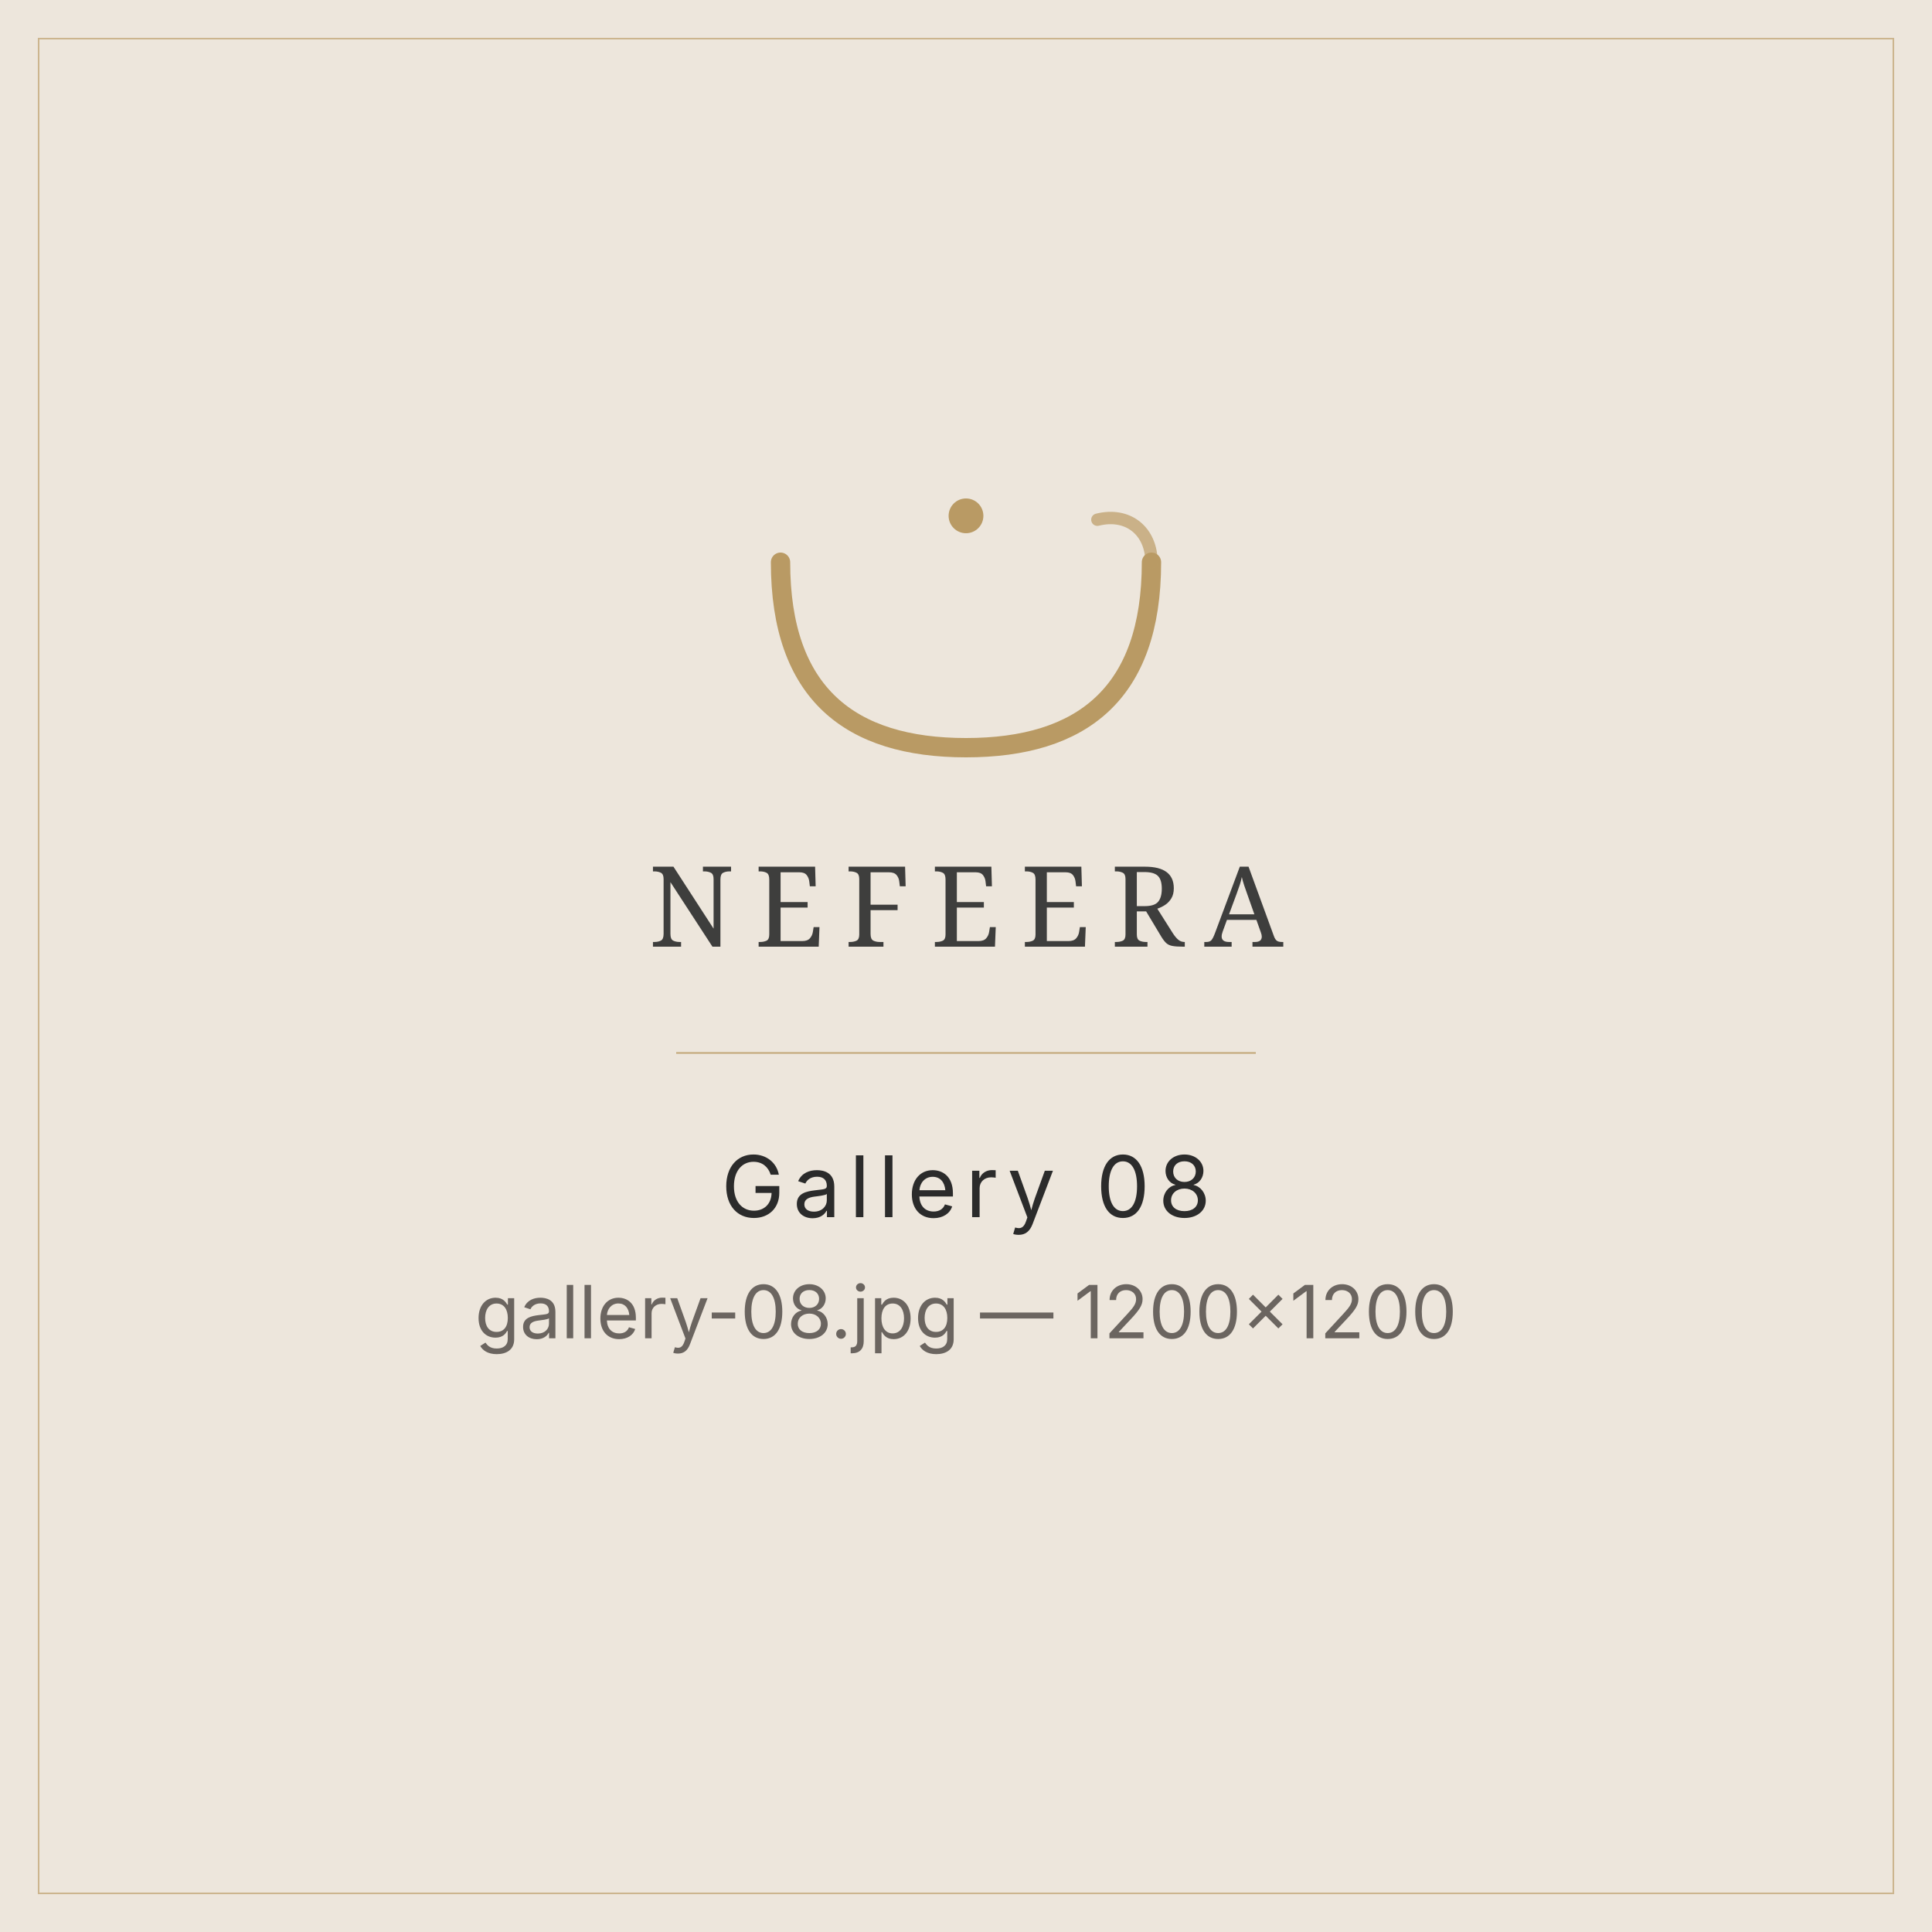
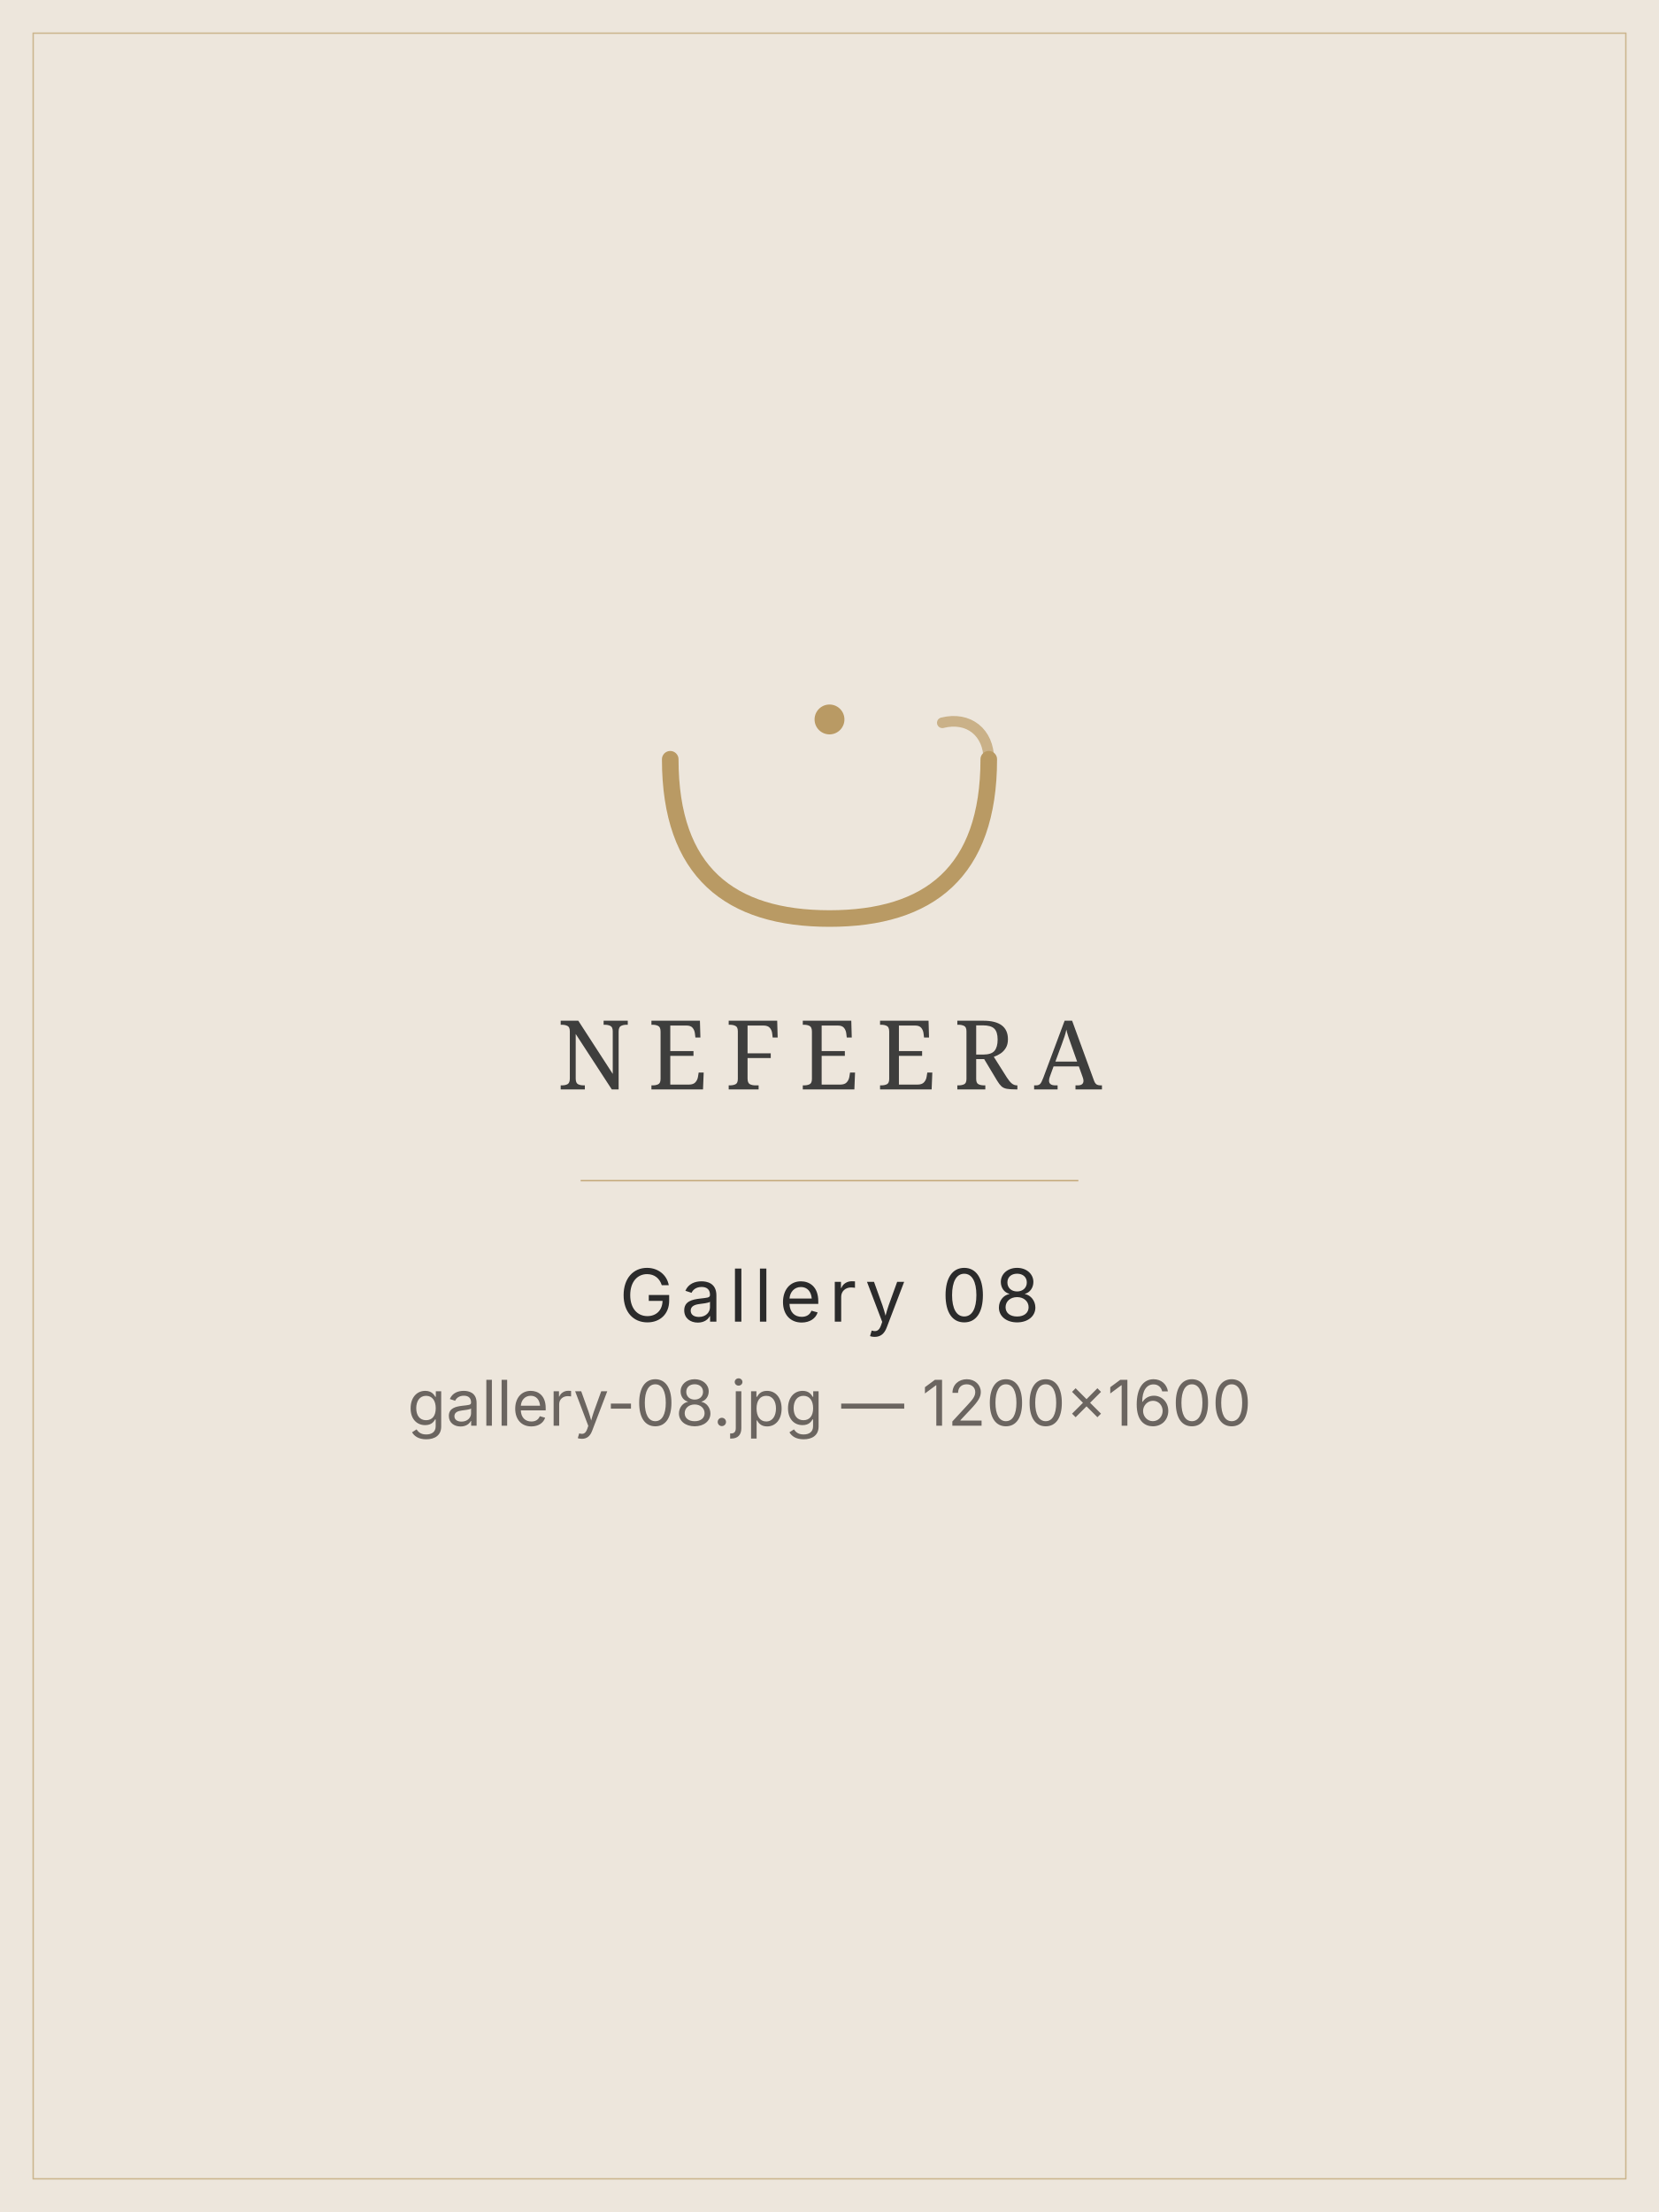
- <svg xmlns="http://www.w3.org/2000/svg" viewBox="0 0 1200 1200" width="1200" height="1200" preserveAspectRatio="xMidYMid slice" role="img" aria-label="Gallery 08 placeholder. Required file: gallery-08.jpg — 1200×1200">
-   <rect width="1200" height="1200" fill="#EDE6DC" />
-   <rect x="24.00" y="24.00" width="1152.00" height="1152.00" fill="none" stroke="#B08D4F" stroke-width="1" vector-effect="non-scaling-stroke" opacity="0.55" />
-   <g transform="translate(456.00 306.00) scale(2.4)" fill="none" stroke="#B08D4F" stroke-linecap="round" stroke-linejoin="round" opacity="0.85">
+ <svg xmlns="http://www.w3.org/2000/svg" viewBox="0 0 1200 1600" width="1200" height="1600" preserveAspectRatio="xMidYMid slice" role="img" aria-label="Gallery 08 placeholder. Required file: gallery-08.jpg — 1200×1600">
+   <rect width="1200" height="1600" fill="#EDE6DC" />
+   <rect x="24.00" y="24.00" width="1152.00" height="1552.00" fill="none" stroke="#B08D4F" stroke-width="1" vector-effect="non-scaling-stroke" opacity="0.55" />
+   <g transform="translate(456.00 506.00) scale(2.4)" fill="none" stroke="#B08D4F" stroke-linecap="round" stroke-linejoin="round" opacity="0.85">
    <path d="M12 18 C12 52, 30 66, 60 66 C90 66, 108 52, 108 18" stroke-width="5" />
    <path d="M108 18 C108 10, 102 5, 94 7" stroke-width="3.2" opacity="0.7" />
    <circle cx="60" cy="6" r="4.5" fill="#B08D4F" stroke="none" />
  </g>
-   <text x="600.00" y="588.00" text-anchor="middle" font-family="'Cormorant Garamond', Georgia, serif" font-size="69.60" letter-spacing="12.53" fill="#2B2B2B" opacity="0.9">NEFEERA</text>
-   <line x1="420.00" y1="654.00" x2="780.00" y2="654.00" stroke="#B08D4F" stroke-width="1" vector-effect="non-scaling-stroke" opacity="0.7" />
-   <text x="600.00" y="756.00" text-anchor="middle" font-family="Inter, system-ui, sans-serif" font-size="52.80" letter-spacing="5.28" fill="#2B2B2B">Gallery 08</text>
-   <text x="600.00" y="831.24" text-anchor="middle" font-family="Inter, system-ui, sans-serif" font-size="45.60" fill="#6B6560">gallery-08.jpg — 1200×1200</text>
+   <text x="600.00" y="788.00" text-anchor="middle" font-family="'Cormorant Garamond', Georgia, serif" font-size="69.60" letter-spacing="12.53" fill="#2B2B2B" opacity="0.9">NEFEERA</text>
+   <line x1="420.00" y1="854.00" x2="780.00" y2="854.00" stroke="#B08D4F" stroke-width="1" vector-effect="non-scaling-stroke" opacity="0.7" />
+   <text x="600.00" y="956.00" text-anchor="middle" font-family="Inter, system-ui, sans-serif" font-size="52.80" letter-spacing="5.28" fill="#2B2B2B">Gallery 08</text>
+   <text x="600.00" y="1031.24" text-anchor="middle" font-family="Inter, system-ui, sans-serif" font-size="45.60" fill="#6B6560">gallery-08.jpg — 1200×1600</text>
</svg>
